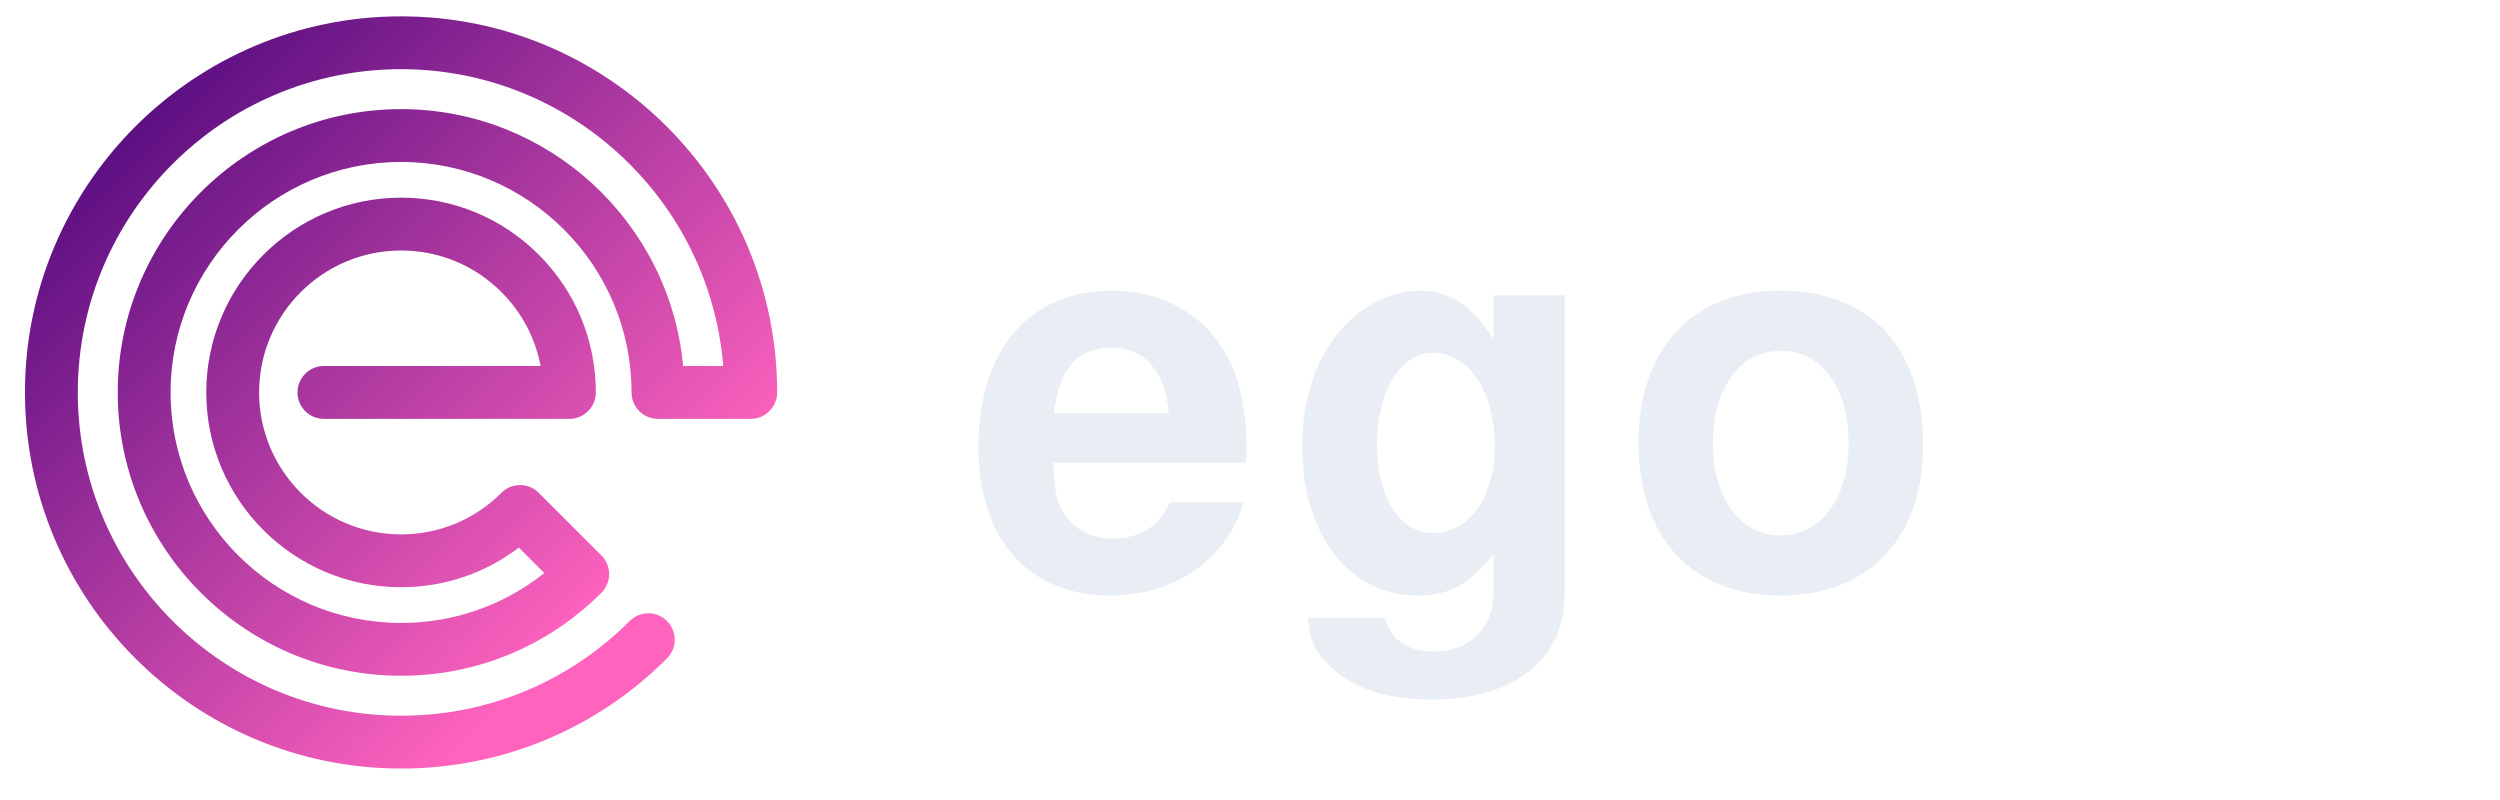
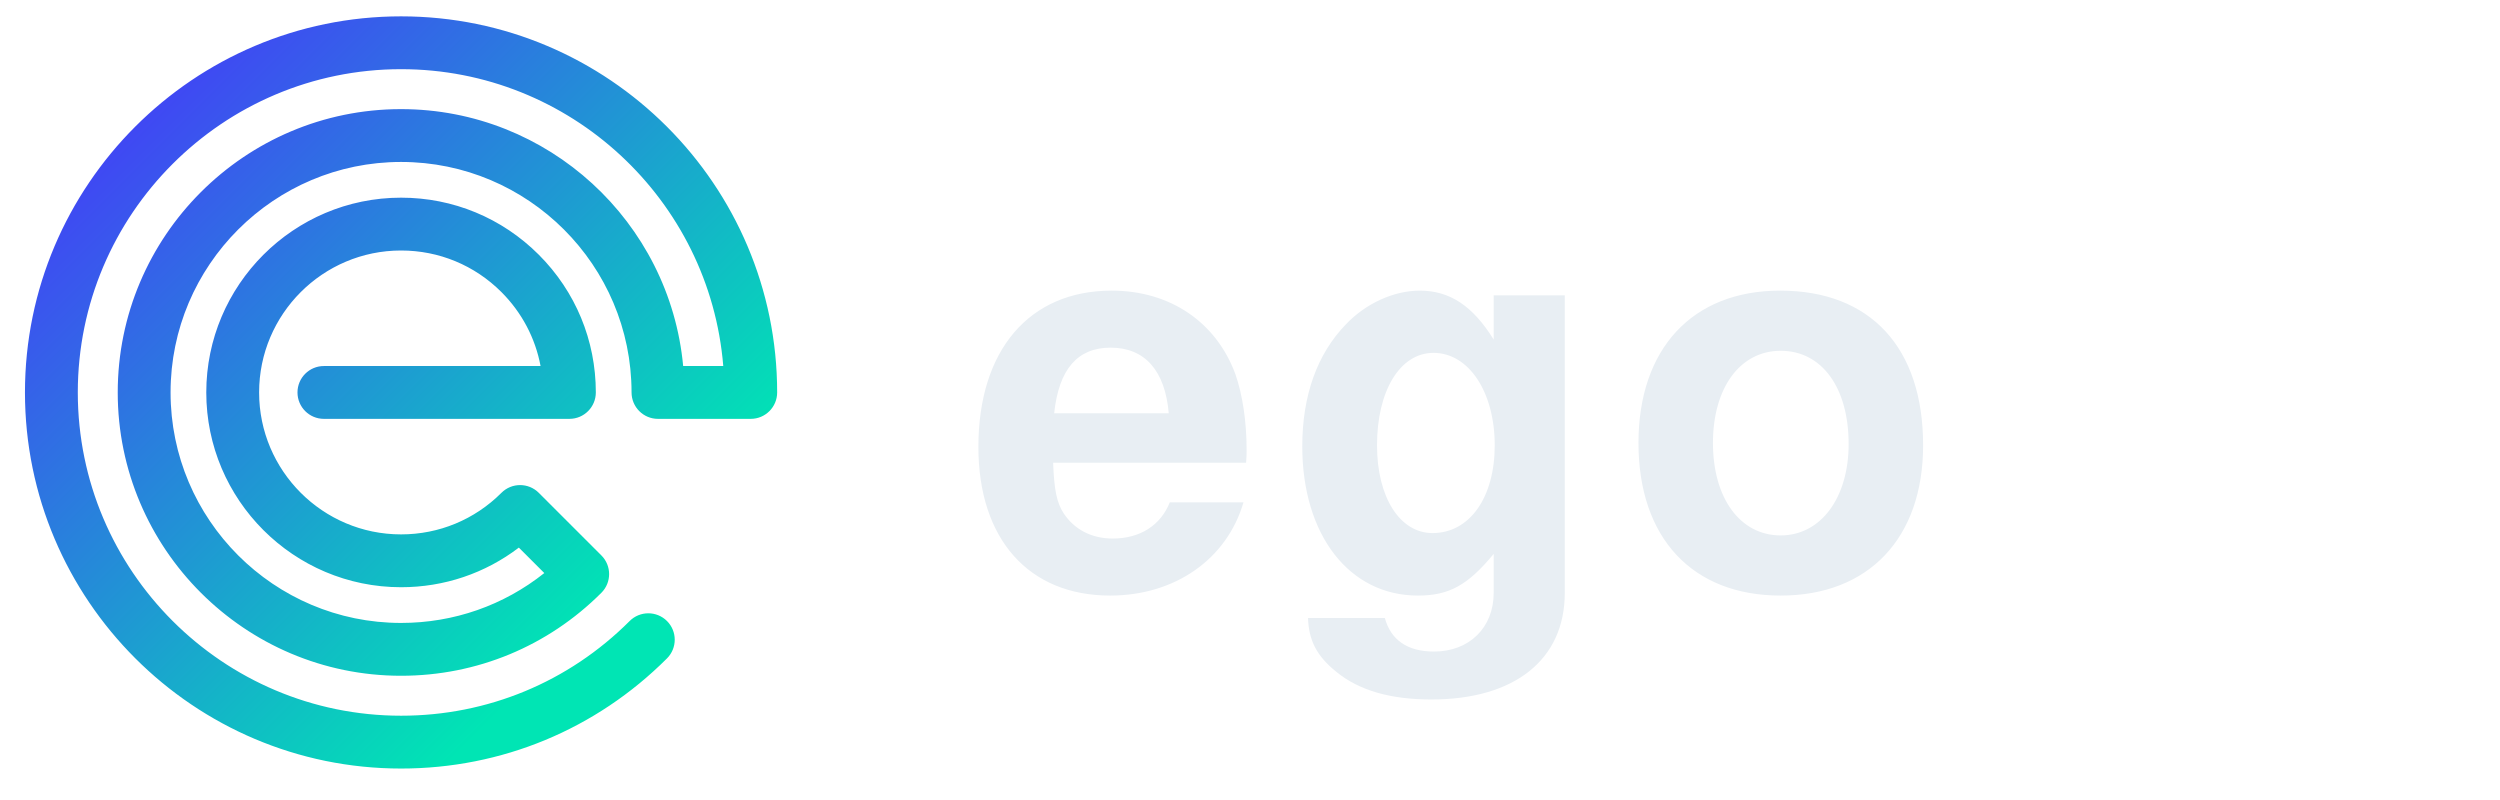
<svg xmlns="http://www.w3.org/2000/svg" viewBox="0 0 150 48" role="img" aria-label="ego">
  <svg x="0" y="0" width="48" height="48" viewBox="60 60 106 106">
    <defs>
      <linearGradient id="ego-g" gradientUnits="userSpaceOnUse" x1="66.32" y1="65.179" x2="140.848" y2="139.706">
-         <stop offset="0" stop-color="#400078" />
-         <stop offset="1" stop-color="#FF63BE" />
+         <stop offset="0" stop-color="#4B2BFF" />
+         <stop offset="1" stop-color="#00E5B4" />
      </linearGradient>
    </defs>
    <path fill="url(#ego-g)" d="M113.141,161.832 c13.312,0,25.826-5.184,35.236-14.596c1.367-1.367,1.367-3.583,0-4.949c-1.367-1.367-3.584-1.367-4.949,0 c-8.089,8.09-18.846,12.545-30.287,12.545c-23.618,0-42.833-19.215-42.833-42.833c0-23.618,19.215-42.833,42.833-42.833 c22.441,0,40.905,17.345,42.691,39.333h-5.313c-1.771-19.064-17.859-34.04-37.379-34.04c-20.699,0-37.54,16.841-37.54,37.54 s16.841,37.54,37.54,37.54c10.028,0,19.455-3.905,26.544-10.996c1.366-1.367,1.366-3.583-0.001-4.949l-8.295-8.295 c-1.367-1.367-3.582-1.367-4.949,0c-3.552,3.552-8.275,5.508-13.299,5.508c-10.37,0-18.808-8.437-18.808-18.808 s8.438-18.808,18.808-18.808c5.024,0,9.747,1.956,13.299,5.509c2.713,2.713,4.494,6.108,5.186,9.799h-28.708 c-1.933,0-3.5,1.567-3.5,3.5s1.567,3.5,3.5,3.5h32.53c1.933,0,3.5-1.566,3.5-3.5c0.001-6.894-2.684-13.374-7.558-18.249 c-4.875-4.874-11.355-7.559-18.249-7.559c-14.23,0-25.808,11.577-25.808,25.808c0,14.23,11.577,25.808,25.808,25.808 c5.713,0,11.142-1.844,15.608-5.249l3.372,3.372c-5.38,4.284-12.002,6.609-18.98,6.609c-16.84,0-30.54-13.7-30.54-30.54 c0-16.84,13.7-30.54,30.54-30.54c16.84,0,30.54,13.7,30.541,30.54c0,1.933,1.567,3.5,3.5,3.5h12.292c1.933,0,3.5-1.567,3.5-3.5 c0-27.478-22.355-49.833-49.833-49.833c-27.477,0-49.833,22.355-49.833,49.833C63.308,139.477,85.663,161.832,113.141,161.832z" />
  </svg>
  <text x="58" y="35" font-family="Archivo, Helvetica, Arial, sans-serif" font-size="32" font-weight="700" letter-spacing="1" fill="#e8eef3">ego</text>
</svg>
